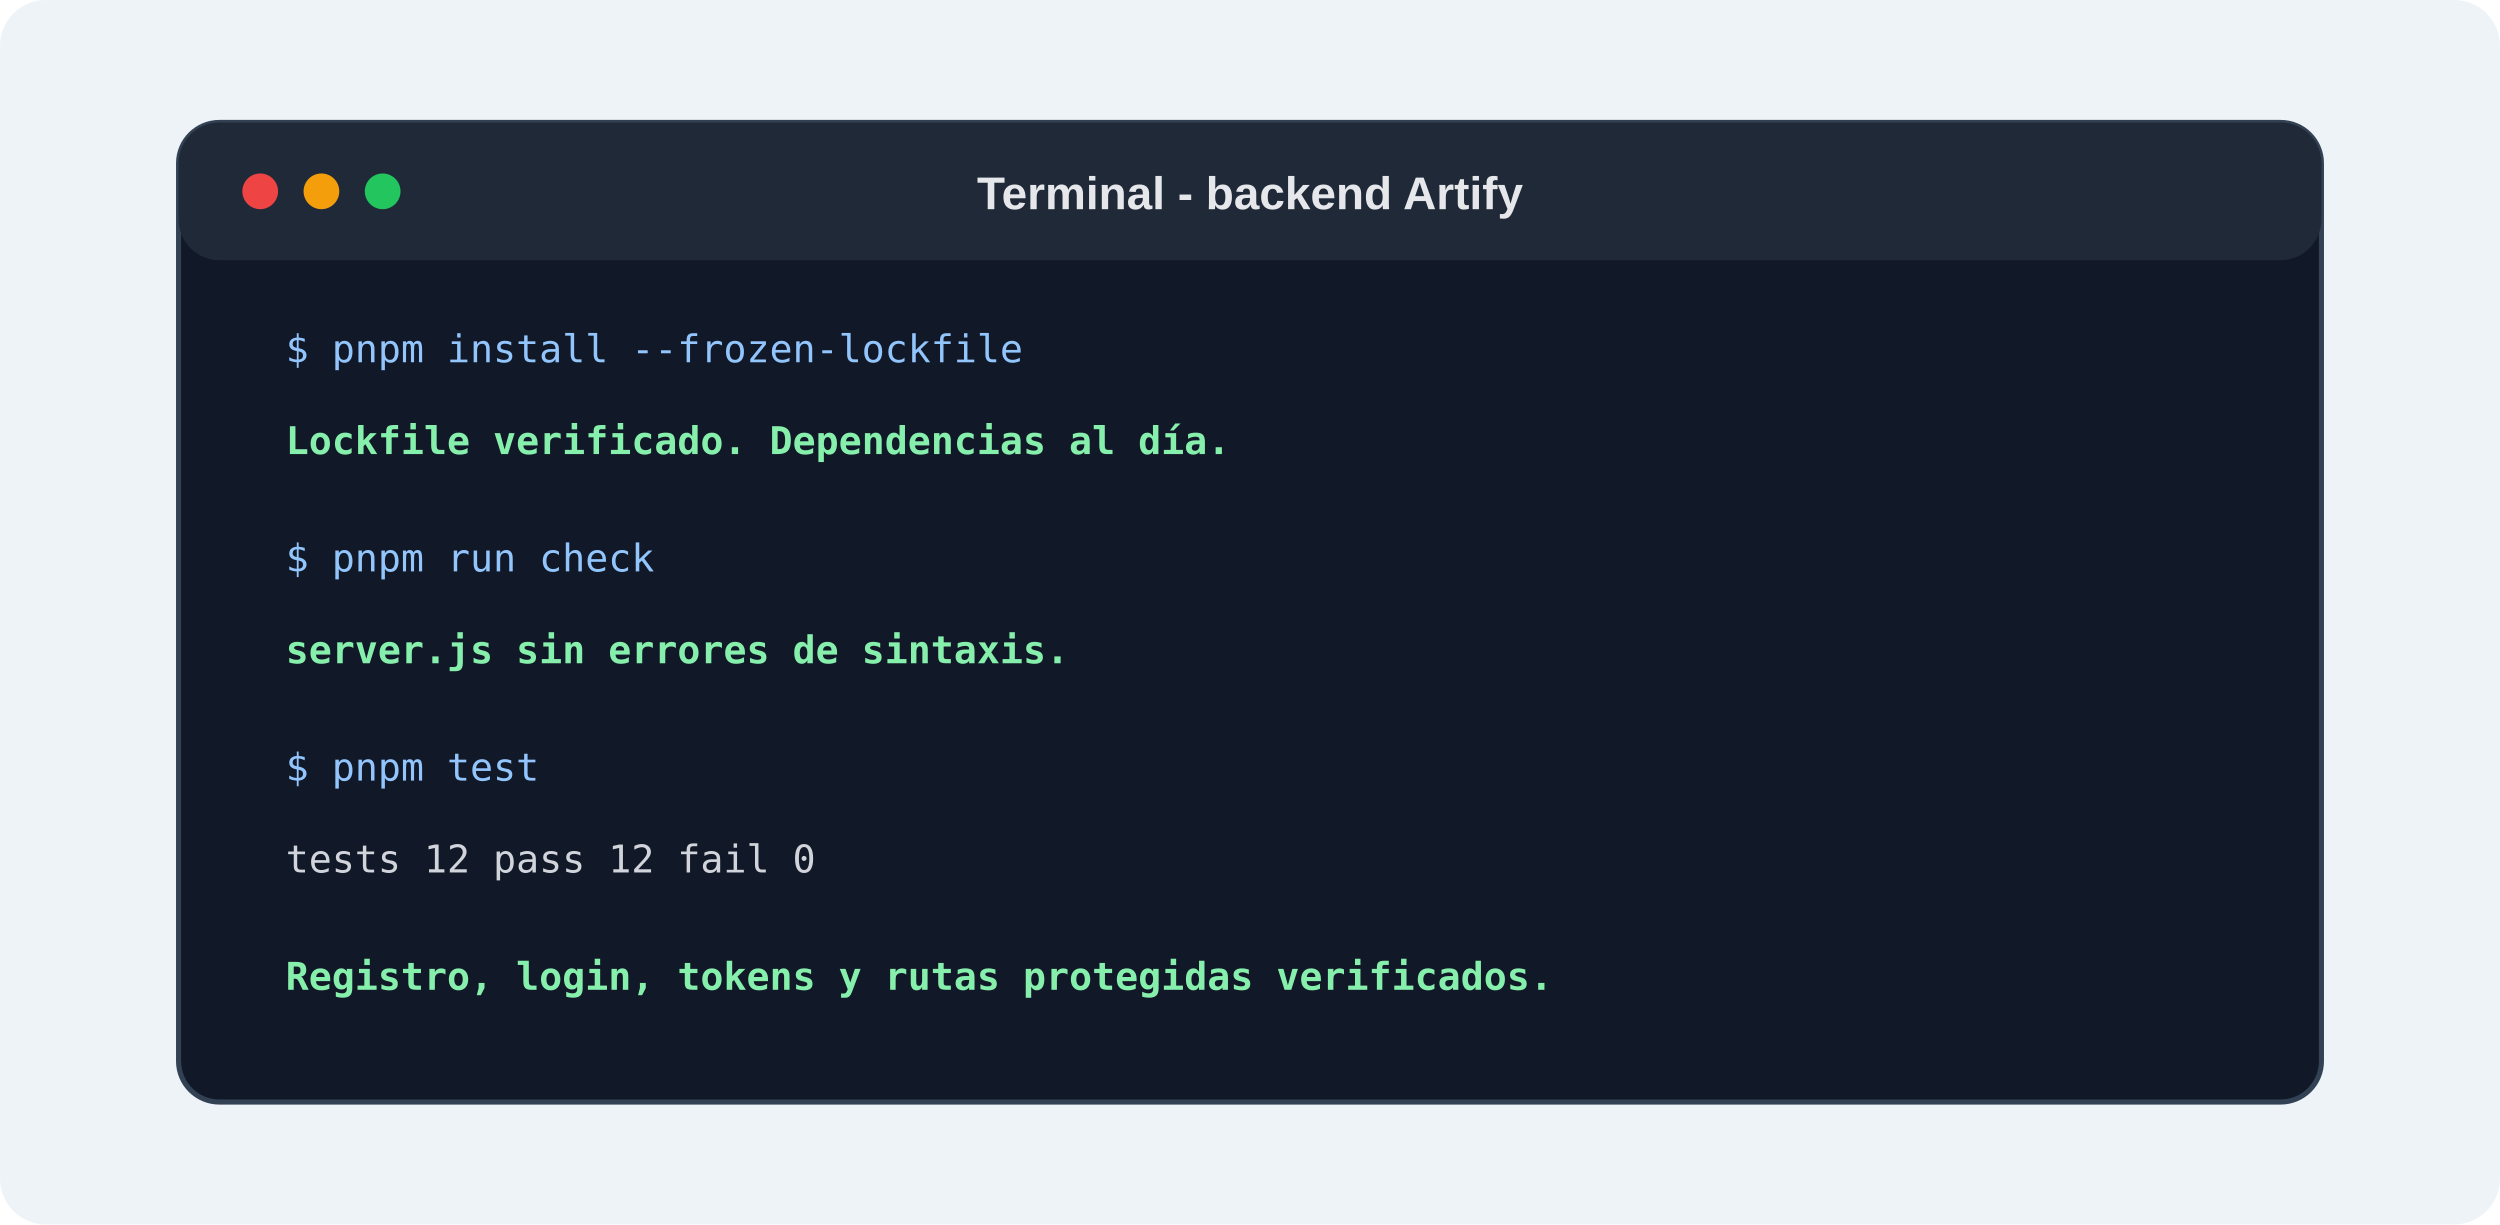
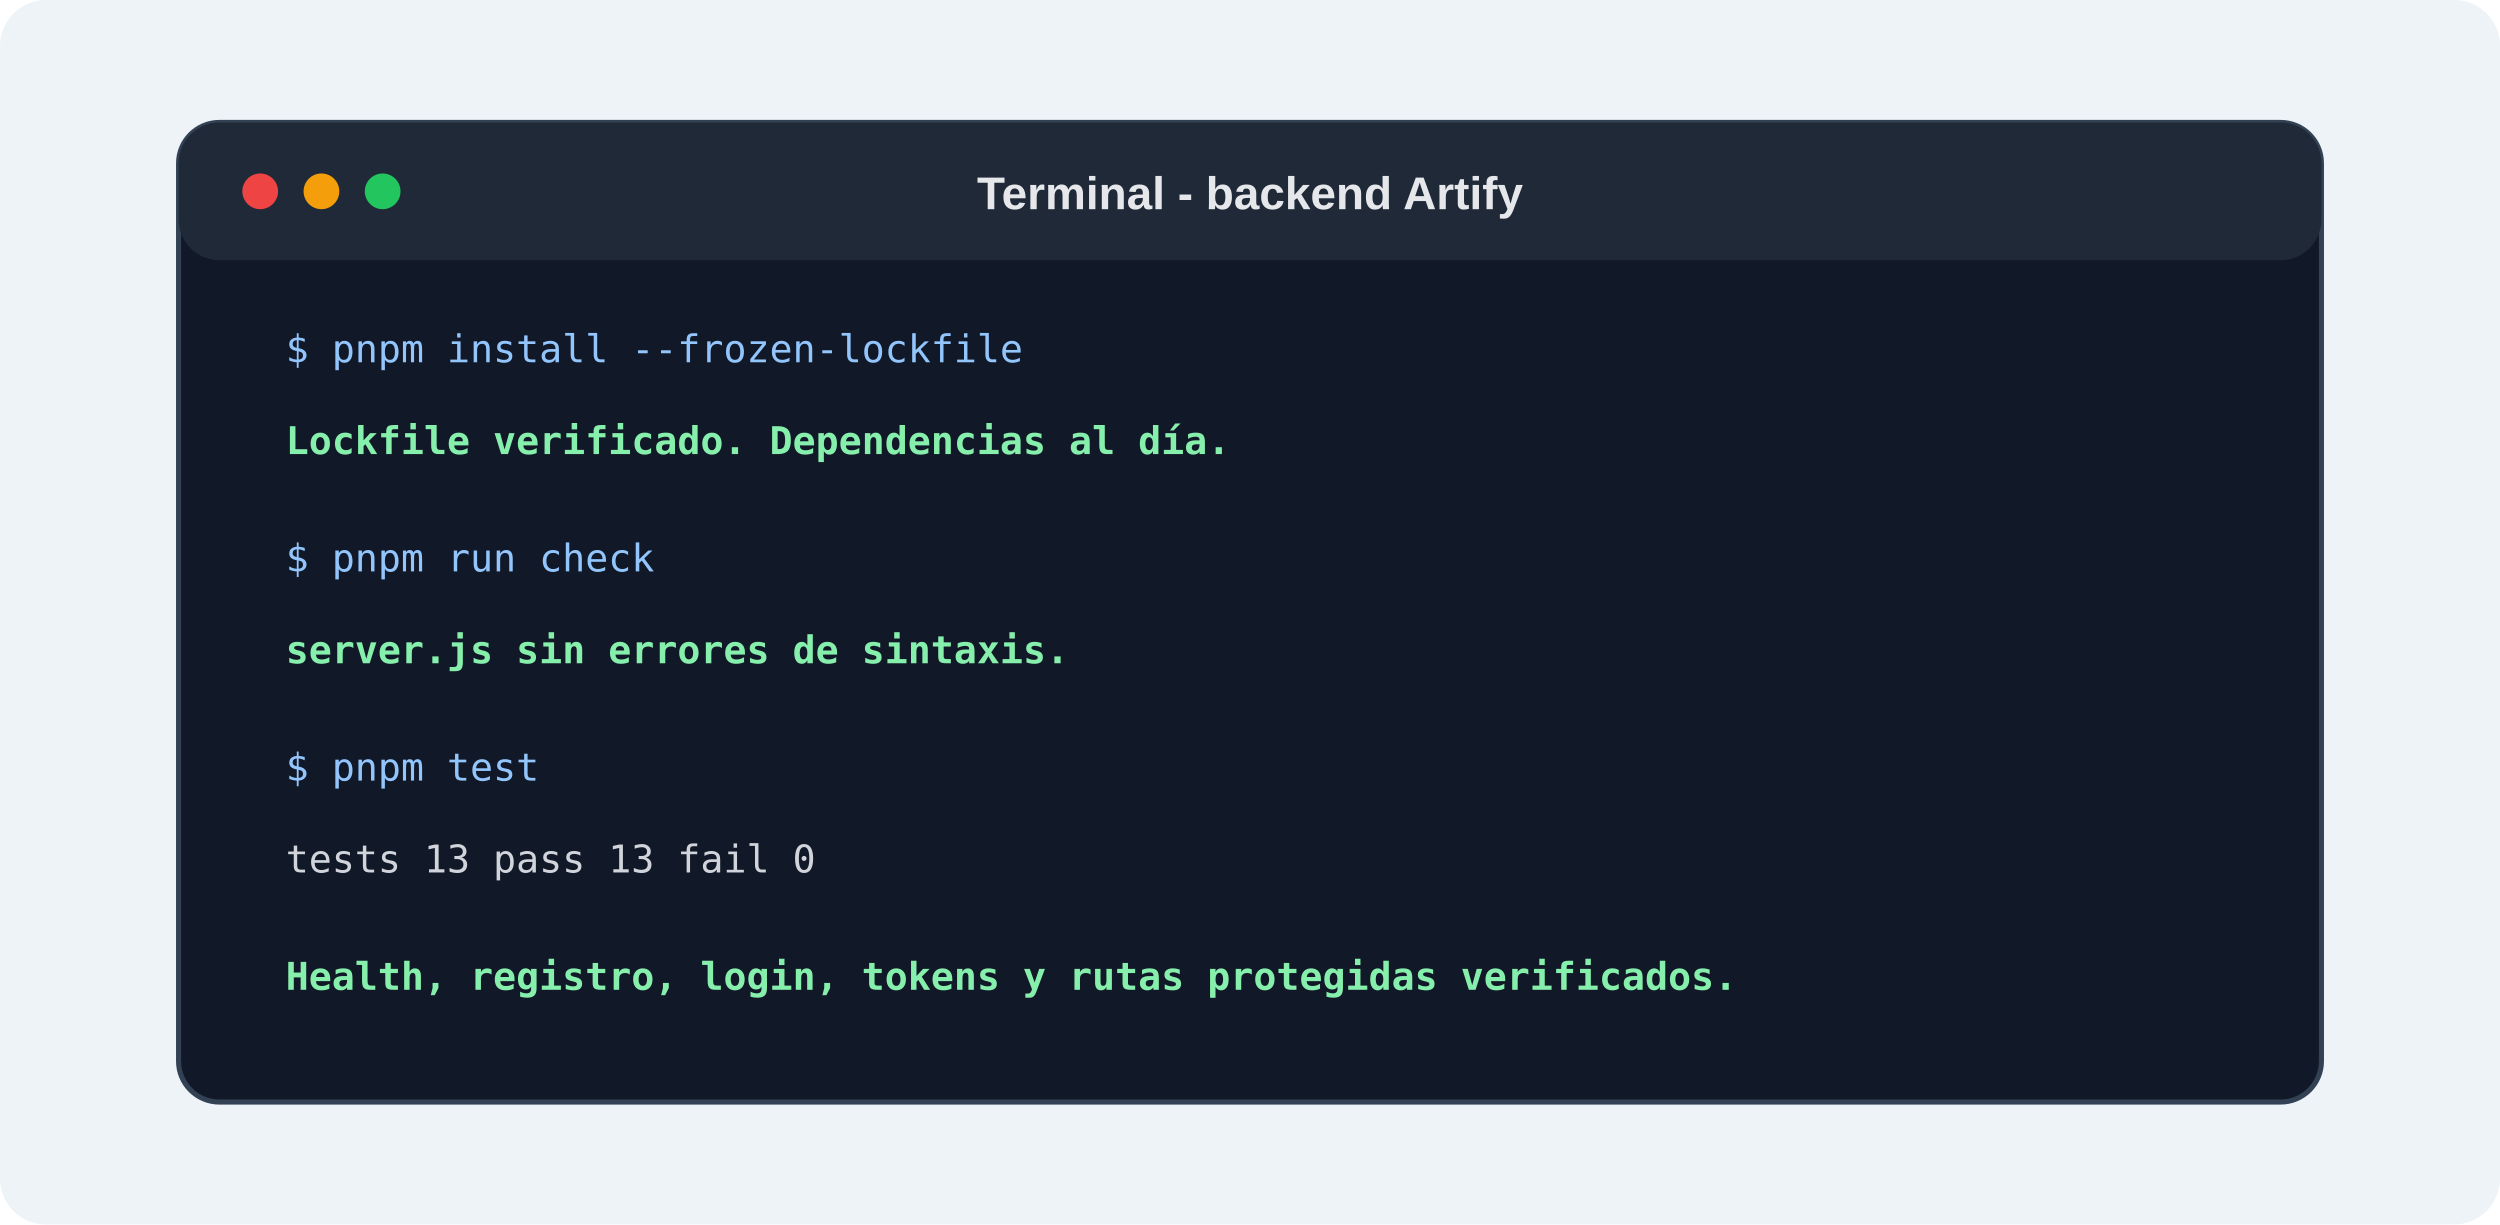
<svg xmlns="http://www.w3.org/2000/svg" width="980" height="480" viewBox="0 0 980 480" role="img" aria-labelledby="title desc">
  <defs>
    <style>
      .bg { fill: #eef3f8; }
      .panel { fill: #111827; stroke: #334155; stroke-width: 2; }
      .bar { fill: #1f2937; }
      .dot-red { fill: #ef4444; }
      .dot-yellow { fill: #f59e0b; }
      .dot-green { fill: #22c55e; }
      .title { font: 700 18px Arial, Helvetica, sans-serif; fill: #e5e7eb; }
      .cmd { font: 15px Menlo, Consolas, monospace; fill: #93c5fd; }
      .text { font: 15px Menlo, Consolas, monospace; fill: #d1d5db; }
      .ok { font: 700 15px Menlo, Consolas, monospace; fill: #86efac; }
    </style>
  </defs>
  <rect class="bg" width="980" height="480" rx="18" />
  <rect class="panel" x="70" y="48" width="840" height="384" rx="16" />
  <rect class="bar" x="70" y="48" width="840" height="54" rx="16" />
  <circle class="dot-red" cx="102" cy="75" r="7" />
  <circle class="dot-yellow" cx="126" cy="75" r="7" />
  <circle class="dot-green" cx="150" cy="75" r="7" />
  <text class="title" x="490" y="82" text-anchor="middle">Terminal - backend Artify</text>
  <text class="cmd" x="112" y="142">$ pnpm install --frozen-lockfile</text>
  <text class="ok" x="112" y="178">Lockfile verificado. Dependencias al día.</text>
  <text class="cmd" x="112" y="224">$ pnpm run check</text>
  <text class="ok" x="112" y="260">server.js sin errores de sintaxis.</text>
  <text class="cmd" x="112" y="306">$ pnpm test</text>
-   <text class="text" x="112" y="342">tests 12    pass 12    fail 0</text>
-   <text class="ok" x="112" y="388">Registro, login, tokens y rutas protegidas verificados.</text>
+   <text class="text" x="112" y="342">tests 13    pass 13    fail 0</text>
+   <text class="ok" x="112" y="388">Health, registro, login, tokens y rutas protegidas verificados.</text>
</svg>
